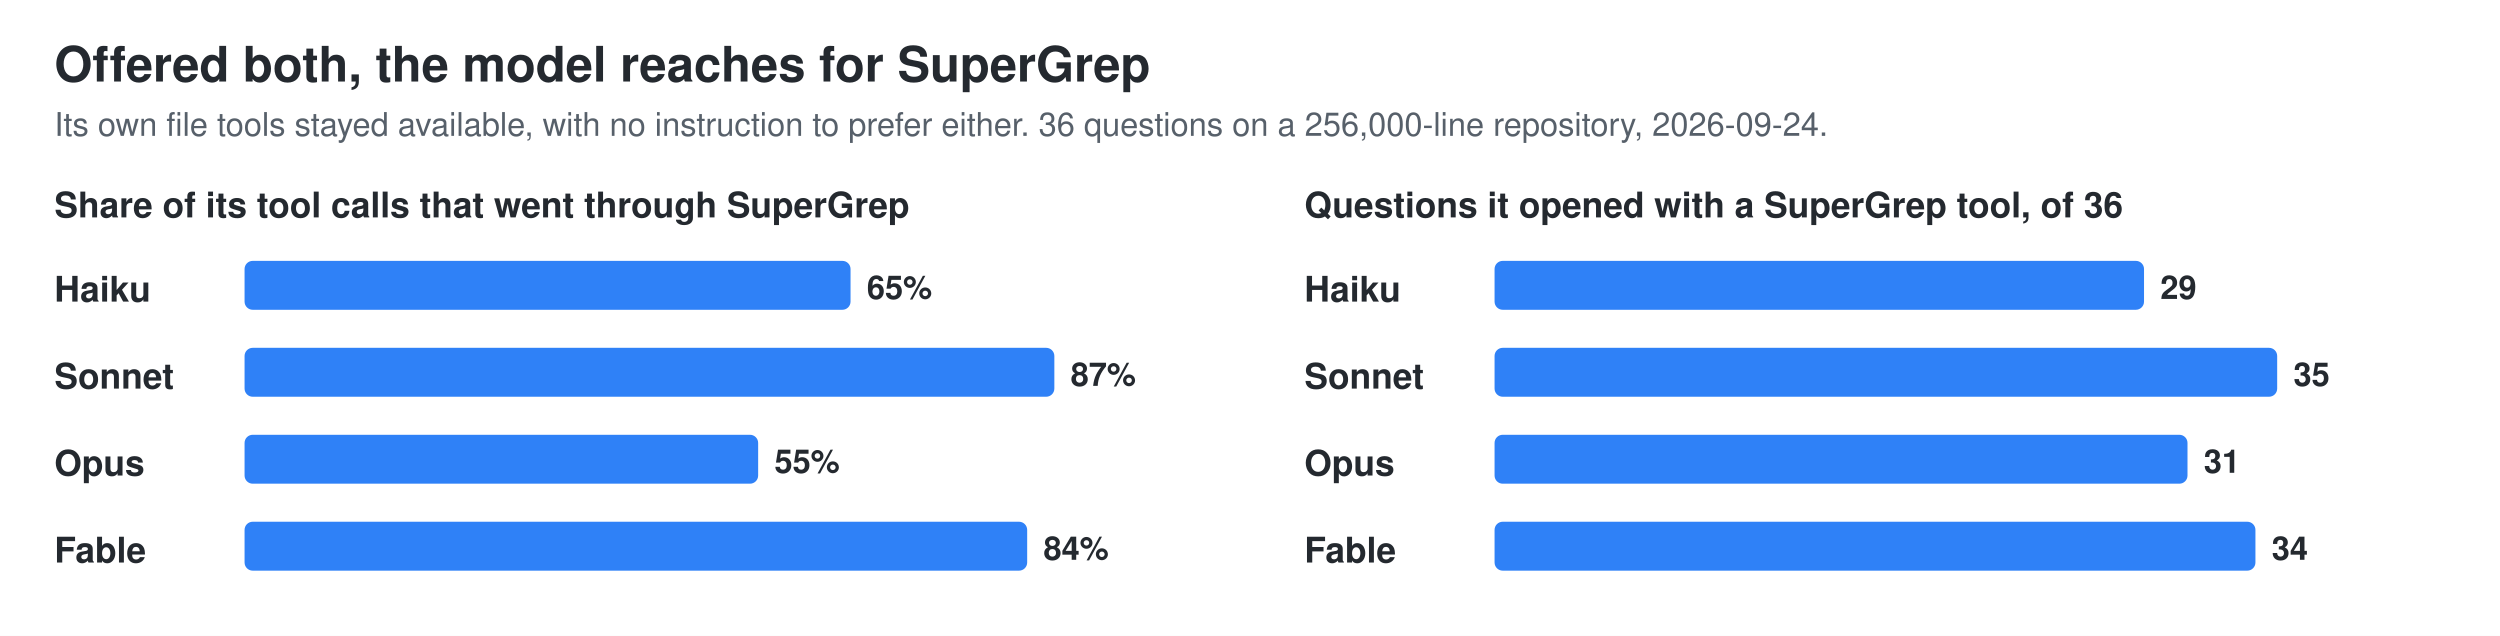
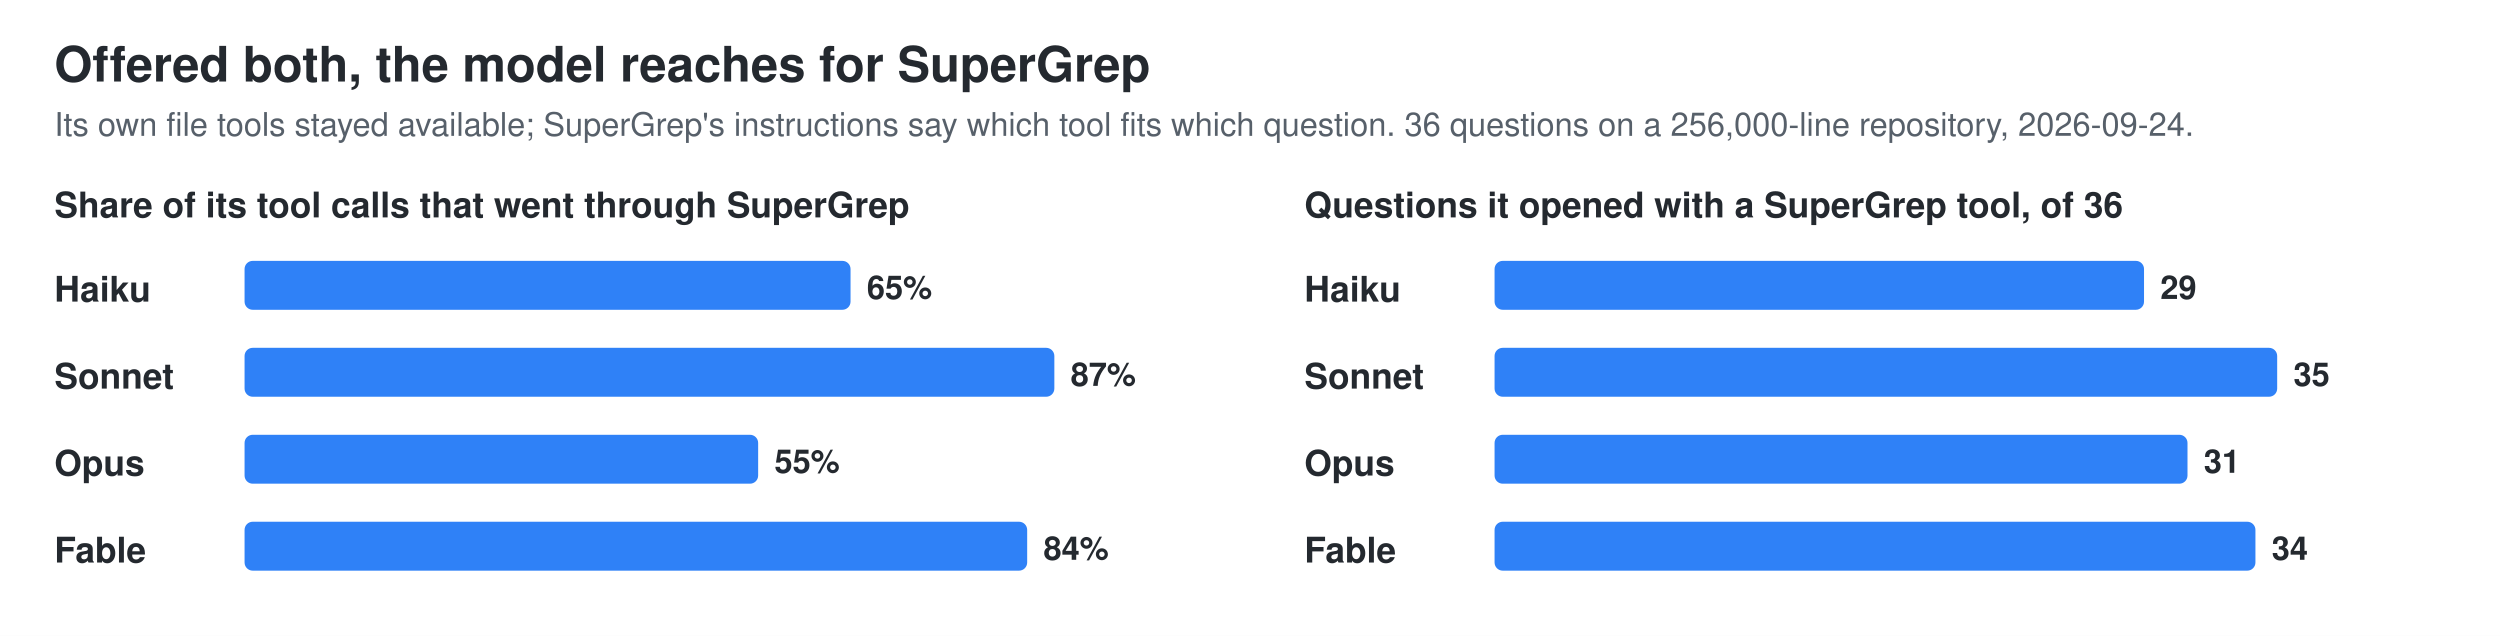
<svg xmlns="http://www.w3.org/2000/svg" width="920" height="234" viewBox="0 0 920 234" font-family="-apple-system, BlinkMacSystemFont, Segoe UI, Helvetica, Arial, sans-serif">
  <rect width="920" height="234" fill="#ffffff" />
  <text x="20" y="30" fill="#24292f" font-size="18" font-weight="600">Offered both, the model reaches for SuperGrep</text>
-   <text x="20" y="50" fill="#57606a" font-size="12">Its own file tools stayed available, with no instruction to prefer either. 36 questions on a 256,000-line repository, 2026-09-24.</text>
+   <text x="20" y="50" fill="#57606a" font-size="12">Its own file tools stayed available; SuperGrep's instructions say which tool fits which question. 36 questions on a 256,000-line repository, 2026-09-24.</text>
  <text x="20" y="80" fill="#24292f" font-size="13" font-weight="600">Share of its tool calls that went through SuperGrep</text>
  <text x="20" y="111" fill="#24292f" font-size="13" font-weight="600">Haiku</text>
  <rect x="90" y="96" width="223" height="18" rx="3" fill="#2f81f7" />
  <text x="319" y="110" fill="#24292f" font-size="12" font-weight="600">65%</text>
  <text x="20" y="143" fill="#24292f" font-size="13" font-weight="600">Sonnet</text>
  <rect x="90" y="128" width="298" height="18" rx="3" fill="#2f81f7" />
  <text x="394" y="142" fill="#24292f" font-size="12" font-weight="600">87%</text>
  <text x="20" y="175" fill="#24292f" font-size="13" font-weight="600">Opus</text>
  <rect x="90" y="160" width="189" height="18" rx="3" fill="#2f81f7" />
  <text x="285" y="174" fill="#24292f" font-size="12" font-weight="600">55%</text>
  <text x="20" y="207" fill="#24292f" font-size="13" font-weight="600">Fable</text>
  <rect x="90" y="192" width="288" height="18" rx="3" fill="#2f81f7" />
  <text x="384" y="206" fill="#24292f" font-size="12" font-weight="600">84%</text>
  <text x="480" y="80" fill="#24292f" font-size="13" font-weight="600">Questions it opened with a SuperGrep tool, of 36</text>
  <text x="480" y="111" fill="#24292f" font-size="13" font-weight="600">Haiku</text>
  <rect x="550" y="96" width="239" height="18" rx="3" fill="#2f81f7" />
  <text x="795" y="110" fill="#24292f" font-size="12" font-weight="600">29</text>
  <text x="480" y="143" fill="#24292f" font-size="13" font-weight="600">Sonnet</text>
  <rect x="550" y="128" width="288" height="18" rx="3" fill="#2f81f7" />
  <text x="844" y="142" fill="#24292f" font-size="12" font-weight="600">35</text>
  <text x="480" y="175" fill="#24292f" font-size="13" font-weight="600">Opus</text>
  <rect x="550" y="160" width="255" height="18" rx="3" fill="#2f81f7" />
  <text x="811" y="174" fill="#24292f" font-size="12" font-weight="600">31</text>
  <text x="480" y="207" fill="#24292f" font-size="13" font-weight="600">Fable</text>
  <rect x="550" y="192" width="280" height="18" rx="3" fill="#2f81f7" />
  <text x="836" y="206" fill="#24292f" font-size="12" font-weight="600">34</text>
</svg>
